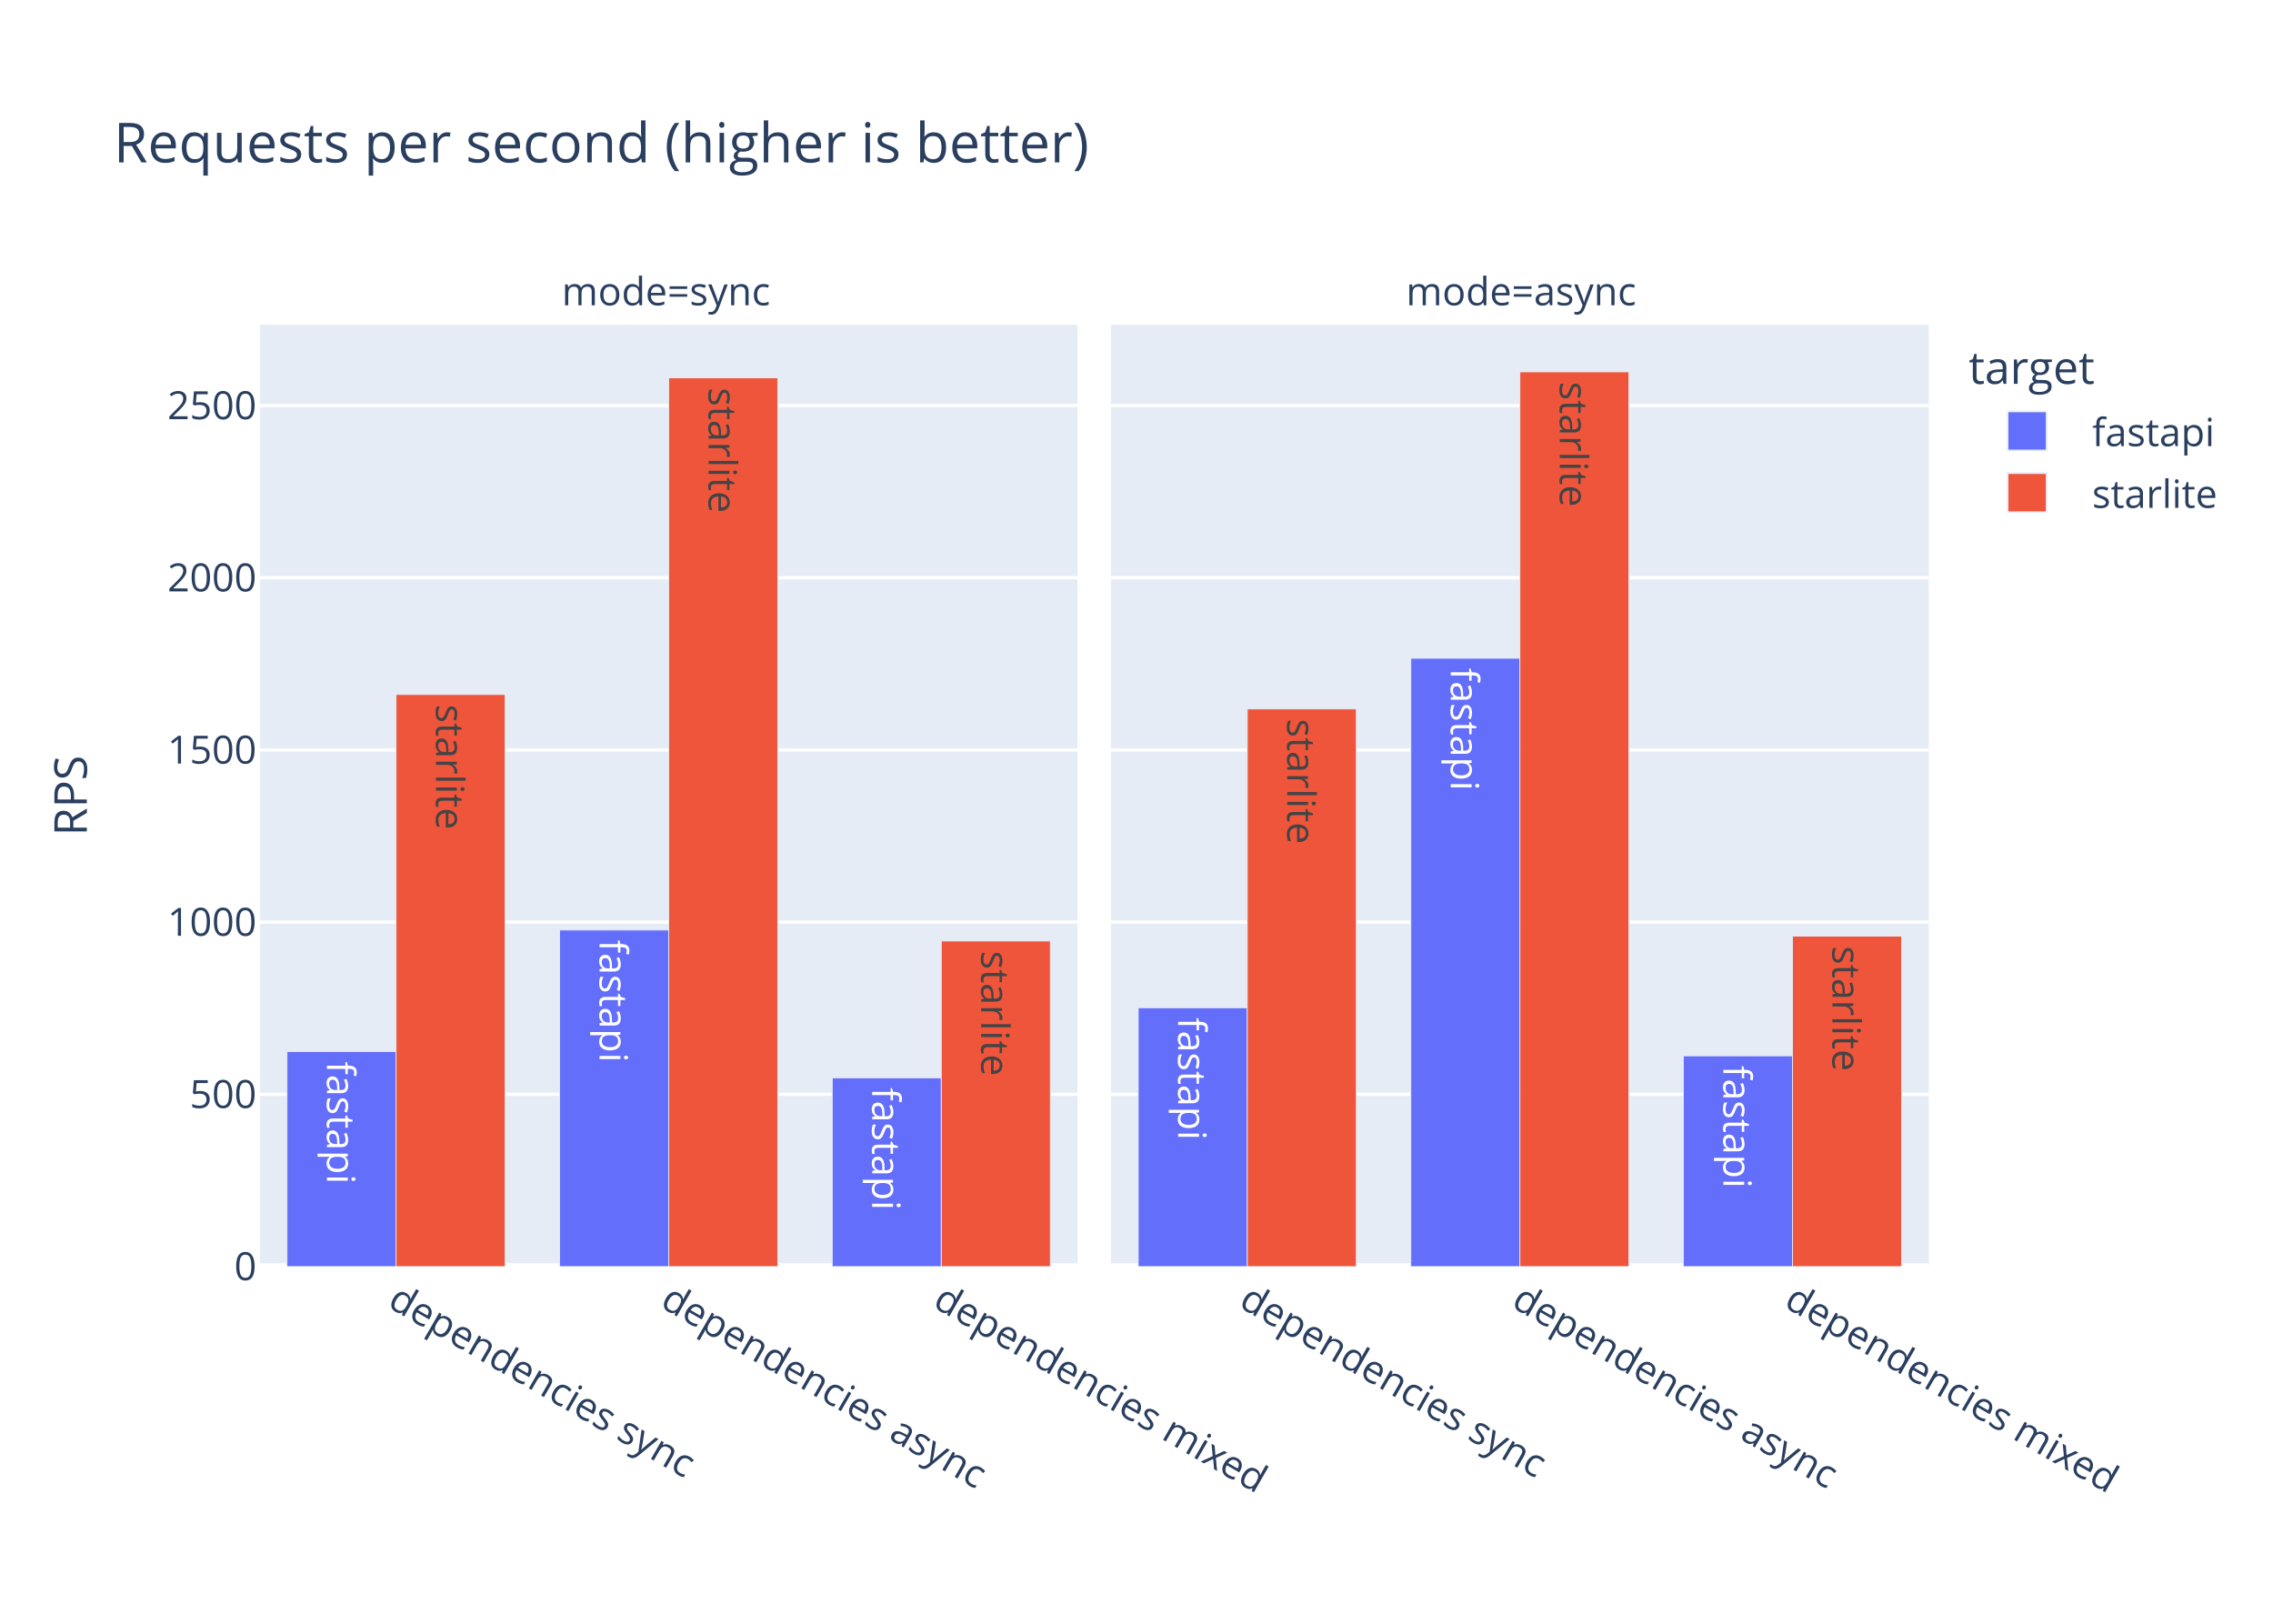
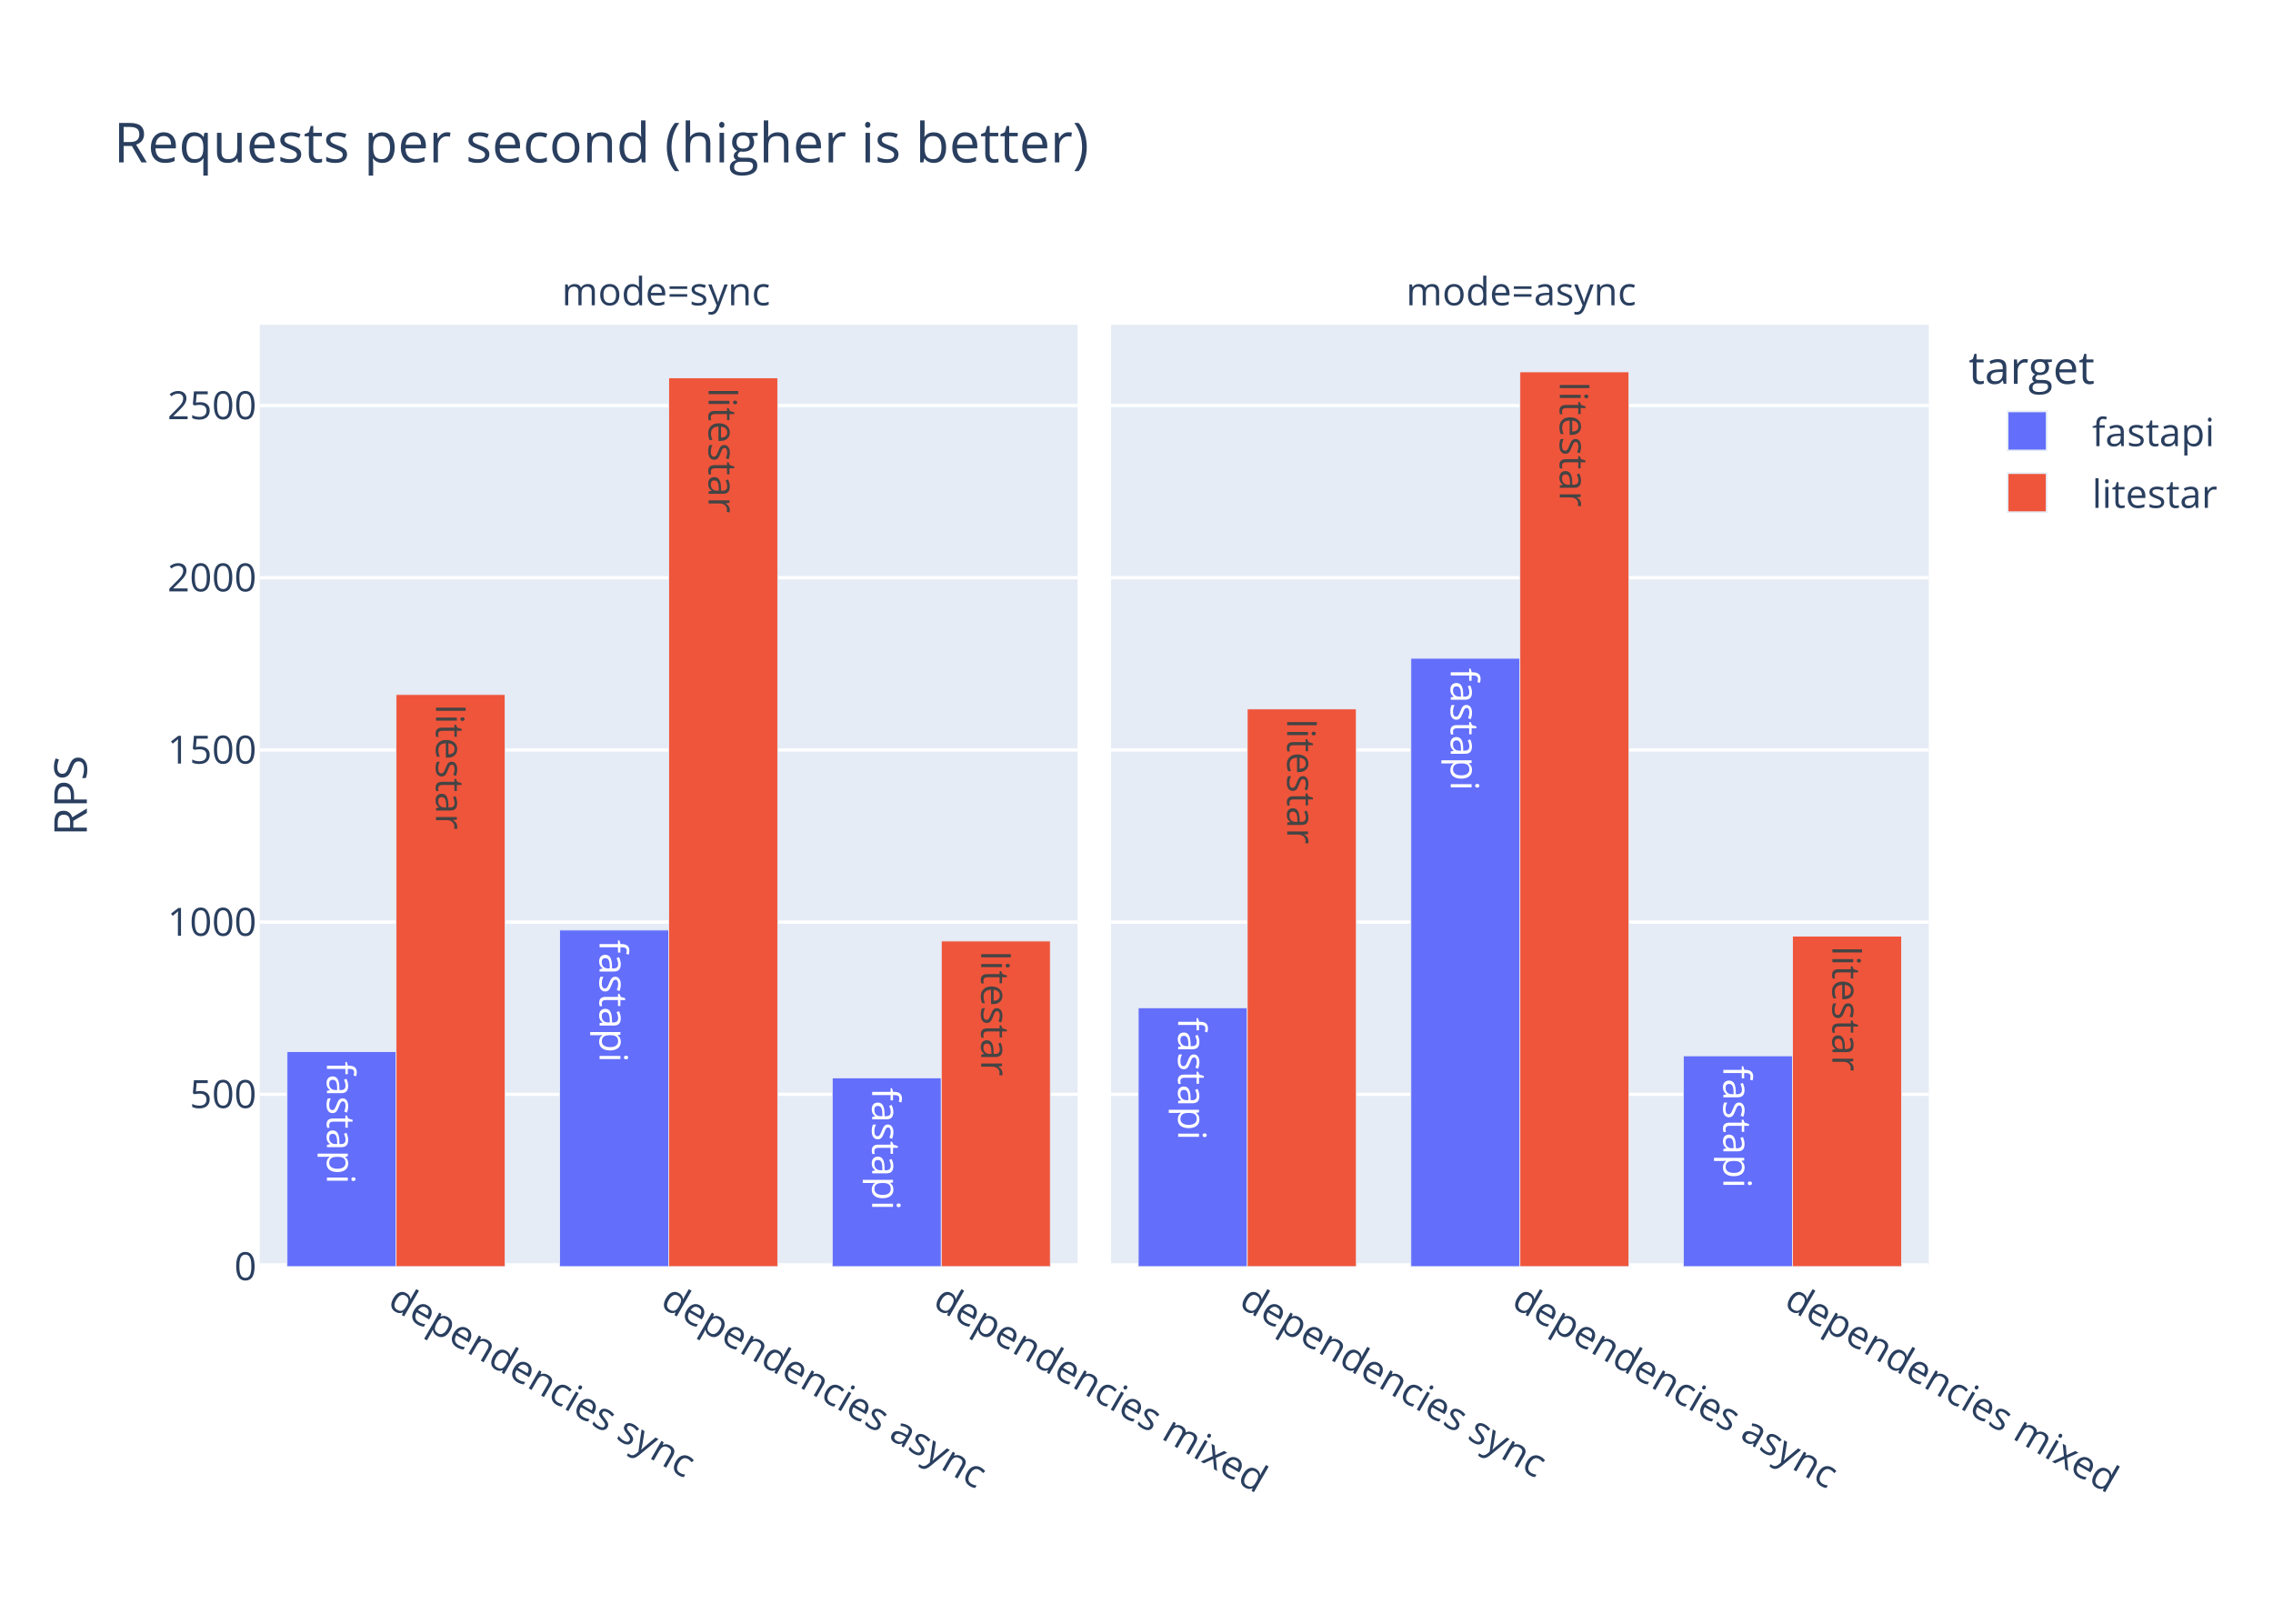
<svg xmlns="http://www.w3.org/2000/svg" class="main-svg" width="1400" height="1000" style="" viewBox="0 0 700 500">
  <rect x="0" y="0" width="700" height="500" style="fill: rgb(255, 255, 255); fill-opacity: 1;" />
  <defs id="defs-361416">
    <g class="clips">
      <clipPath id="clip361416xyplot" class="plotclip">
        <rect width="251.86" height="290" />
      </clipPath>
      <clipPath id="clip361416x2y2plot" class="plotclip">
        <rect width="251.86" height="290" />
      </clipPath>
      <clipPath class="axesclip" id="clip361416x">
        <rect x="80" y="0" width="251.86" height="500" />
      </clipPath>
      <clipPath class="axesclip" id="clip361416y">
        <rect x="0" y="100" width="700" height="290" />
      </clipPath>
      <clipPath class="axesclip" id="clip361416xy">
        <rect x="80" y="100" width="251.86" height="290" />
      </clipPath>
      <clipPath class="axesclip" id="clip361416y2">
        <rect x="0" y="100" width="700" height="290" />
      </clipPath>
      <clipPath class="axesclip" id="clip361416xy2">
        <rect x="80" y="100" width="251.86" height="290" />
      </clipPath>
      <clipPath class="axesclip" id="clip361416x2">
        <rect x="342.14" y="0" width="251.86" height="500" />
      </clipPath>
      <clipPath class="axesclip" id="clip361416x2y">
        <rect x="342.14" y="100" width="251.86" height="290" />
      </clipPath>
      <clipPath class="axesclip" id="clip361416x2y2">
        <rect x="342.14" y="100" width="251.86" height="290" />
      </clipPath>
    </g>
    <g class="gradients" />
    <g class="patterns" />
  </defs>
  <g class="bglayer">
    <rect class="bg" x="80" y="100" width="251.86" height="290" style="fill: rgb(229, 236, 246); fill-opacity: 1; stroke-width: 0;" />
    <rect class="bg" x="342.14" y="100" width="251.86" height="290" style="fill: rgb(229, 236, 246); fill-opacity: 1; stroke-width: 0;" />
  </g>
  <g class="layer-below">
    <g class="imagelayer" />
    <g class="shapelayer" />
  </g>
  <g class="cartesianlayer">
    <g class="subplot xy">
      <g class="layer-subplot">
        <g class="shapelayer" />
        <g class="imagelayer" />
      </g>
      <g class="minor-gridlayer">
        <g class="x" />
        <g class="y" />
      </g>
      <g class="gridlayer">
        <g class="x" />
        <g class="y">
          <path class="ygrid crisp" transform="translate(0,336.98)" d="M80,0h251.86" style="stroke: rgb(255, 255, 255); stroke-opacity: 1; stroke-width: 1px;" />
          <path class="ygrid crisp" transform="translate(0,283.95)" d="M80,0h251.86" style="stroke: rgb(255, 255, 255); stroke-opacity: 1; stroke-width: 1px;" />
          <path class="ygrid crisp" transform="translate(0,230.93)" d="M80,0h251.86" style="stroke: rgb(255, 255, 255); stroke-opacity: 1; stroke-width: 1px;" />
          <path class="ygrid crisp" transform="translate(0,177.9)" d="M80,0h251.86" style="stroke: rgb(255, 255, 255); stroke-opacity: 1; stroke-width: 1px;" />
          <path class="ygrid crisp" transform="translate(0,124.88)" d="M80,0h251.86" style="stroke: rgb(255, 255, 255); stroke-opacity: 1; stroke-width: 1px;" />
        </g>
      </g>
      <g class="zerolinelayer">
        <path class="yzl zl crisp" transform="translate(0,390)" d="M80,0h251.86" style="stroke: rgb(255, 255, 255); stroke-opacity: 1; stroke-width: 2px;" />
      </g>
      <path class="xlines-below" />
      <path class="ylines-below" />
      <g class="overlines-below" />
      <g class="xaxislayer-below" />
      <g class="yaxislayer-below" />
      <g class="overaxes-below" />
      <g class="plot" transform="translate(80,100)" clip-path="url(#clip361416xyplot)">
        <g class="barlayer mlayer">
          <g class="trace bars" style="opacity: 1;">
            <g class="points">
              <g class="point">
                <path d="M8.4,290V223.84H41.98V290Z" style="vector-effect: non-scaling-stroke; opacity: 1; stroke-width: 0.5px; fill: rgb(99, 110, 250); fill-opacity: 1; stroke: rgb(229, 236, 246); stroke-opacity: 1;" />
                <text class="bartext bartext-inside" text-anchor="middle" data-notex="1" x="0" y="0" style="font-family: 'Open Sans', verdana, arial, sans-serif; font-size: 12px; fill: rgb(255, 255, 255); fill-opacity: 1; white-space: pre;" transform="translate(25.19,250.2306)rotate(90 0 -4.5)">fastapi</text>
              </g>
              <g class="point">
                <path d="M92.35,290V186.39H125.93V290Z" style="vector-effect: non-scaling-stroke; opacity: 1; stroke-width: 0.5px; fill: rgb(99, 110, 250); fill-opacity: 1; stroke: rgb(229, 236, 246); stroke-opacity: 1;" />
                <text class="bartext bartext-inside" text-anchor="middle" data-notex="1" x="0" y="0" style="font-family: 'Open Sans', verdana, arial, sans-serif; font-size: 12px; fill: rgb(255, 255, 255); fill-opacity: 1; white-space: pre;" transform="translate(109.14,212.7806)rotate(90 0 -4.5)">fastapi</text>
              </g>
              <g class="point">
                <path d="M176.3,290V231.9H209.88V290Z" style="vector-effect: non-scaling-stroke; opacity: 1; stroke-width: 0.5px; fill: rgb(99, 110, 250); fill-opacity: 1; stroke: rgb(229, 236, 246); stroke-opacity: 1;" />
                <text class="bartext bartext-inside" text-anchor="middle" data-notex="1" x="0" y="0" style="font-family: 'Open Sans', verdana, arial, sans-serif; font-size: 12px; fill: rgb(255, 255, 255); fill-opacity: 1; white-space: pre;" transform="translate(193.09,258.2906)rotate(90 0 -4.5)">fastapi</text>
              </g>
            </g>
          </g>
          <g class="trace bars" style="opacity: 1;">
            <g class="points">
              <g class="point">
                <path d="M41.98,290V113.87H75.56V290Z" style="vector-effect: non-scaling-stroke; opacity: 1; stroke-width: 0.5px; fill: rgb(239, 85, 59); fill-opacity: 1; stroke: rgb(229, 236, 246); stroke-opacity: 1;" />
-                 <text class="bartext bartext-inside" text-anchor="middle" data-notex="1" x="0" y="0" style="font-family: 'Open Sans', verdana, arial, sans-serif; font-size: 12px; fill: rgb(68, 68, 68); fill-opacity: 1; white-space: pre;" transform="translate(58.63719,140.7997)rotate(90 0.1328125 -4.5)">starlite</text>
+                 <text class="bartext bartext-inside" text-anchor="middle" data-notex="1" x="0" y="0" style="font-family: 'Open Sans', verdana, arial, sans-serif; font-size: 12px; fill: rgb(68, 68, 68); fill-opacity: 1; white-space: pre;" transform="translate(58.63719,140.7997)rotate(90 0.1328125 -4.5)">litestar</text>
              </g>
              <g class="point">
                <path d="M125.93,290V16.35H159.51V290Z" style="vector-effect: non-scaling-stroke; opacity: 1; stroke-width: 0.5px; fill: rgb(239, 85, 59); fill-opacity: 1; stroke: rgb(229, 236, 246); stroke-opacity: 1;" />
-                 <text class="bartext bartext-inside" text-anchor="middle" data-notex="1" x="0" y="0" style="font-family: 'Open Sans', verdana, arial, sans-serif; font-size: 12px; fill: rgb(68, 68, 68); fill-opacity: 1; white-space: pre;" transform="translate(142.5872,43.27969)rotate(90 0.1328125 -4.5)">starlite</text>
+                 <text class="bartext bartext-inside" text-anchor="middle" data-notex="1" x="0" y="0" style="font-family: 'Open Sans', verdana, arial, sans-serif; font-size: 12px; fill: rgb(68, 68, 68); fill-opacity: 1; white-space: pre;" transform="translate(142.5872,43.27969)rotate(90 0.1328125 -4.5)">litestar</text>
              </g>
              <g class="point">
                <path d="M209.88,290V189.77H243.46V290Z" style="vector-effect: non-scaling-stroke; opacity: 1; stroke-width: 0.5px; fill: rgb(239, 85, 59); fill-opacity: 1; stroke: rgb(229, 236, 246); stroke-opacity: 1;" />
-                 <text class="bartext bartext-inside" text-anchor="middle" data-notex="1" x="0" y="0" style="font-family: 'Open Sans', verdana, arial, sans-serif; font-size: 12px; fill: rgb(68, 68, 68); fill-opacity: 1; white-space: pre;" transform="translate(226.5372,216.6997)rotate(90 0.1328125 -4.5)">starlite</text>
+                 <text class="bartext bartext-inside" text-anchor="middle" data-notex="1" x="0" y="0" style="font-family: 'Open Sans', verdana, arial, sans-serif; font-size: 12px; fill: rgb(68, 68, 68); fill-opacity: 1; white-space: pre;" transform="translate(226.5372,216.6997)rotate(90 0.1328125 -4.5)">litestar</text>
              </g>
            </g>
          </g>
        </g>
      </g>
      <g class="overplot" />
      <path class="xlines-above crisp" d="M0,0" style="fill: none;" />
      <path class="ylines-above crisp" d="M0,0" style="fill: none;" />
      <g class="overlines-above" />
      <g class="xaxislayer-above">
        <g class="xtick">
          <text text-anchor="start" x="0" y="403" transform="translate(121.98,0) rotate(30,0,397)" style="font-family: 'Open Sans', verdana, arial, sans-serif; font-size: 12px; fill: rgb(42, 63, 95); fill-opacity: 1; white-space: pre; opacity: 1;">dependencies sync</text>
        </g>
        <g class="xtick">
          <text text-anchor="start" x="0" y="403" transform="translate(205.93,0) rotate(30,0,397)" style="font-family: 'Open Sans', verdana, arial, sans-serif; font-size: 12px; fill: rgb(42, 63, 95); fill-opacity: 1; white-space: pre; opacity: 1;">dependencies async</text>
        </g>
        <g class="xtick">
          <text text-anchor="start" x="0" y="403" transform="translate(289.88,0) rotate(30,0,397)" style="font-family: 'Open Sans', verdana, arial, sans-serif; font-size: 12px; fill: rgb(42, 63, 95); fill-opacity: 1; white-space: pre; opacity: 1;">dependencies mixed</text>
        </g>
      </g>
      <g class="yaxislayer-above">
        <g class="ytick">
          <text text-anchor="end" x="79" y="4.2" transform="translate(0,390)" style="font-family: 'Open Sans', verdana, arial, sans-serif; font-size: 12px; fill: rgb(42, 63, 95); fill-opacity: 1; white-space: pre; opacity: 1;">0</text>
        </g>
        <g class="ytick">
          <text text-anchor="end" x="79" y="4.2" style="font-family: 'Open Sans', verdana, arial, sans-serif; font-size: 12px; fill: rgb(42, 63, 95); fill-opacity: 1; white-space: pre; opacity: 1;" transform="translate(0,336.98)">500</text>
        </g>
        <g class="ytick">
          <text text-anchor="end" x="79" y="4.2" style="font-family: 'Open Sans', verdana, arial, sans-serif; font-size: 12px; fill: rgb(42, 63, 95); fill-opacity: 1; white-space: pre; opacity: 1;" transform="translate(0,283.95)">1000</text>
        </g>
        <g class="ytick">
          <text text-anchor="end" x="79" y="4.2" style="font-family: 'Open Sans', verdana, arial, sans-serif; font-size: 12px; fill: rgb(42, 63, 95); fill-opacity: 1; white-space: pre; opacity: 1;" transform="translate(0,230.93)">1500</text>
        </g>
        <g class="ytick">
          <text text-anchor="end" x="79" y="4.2" style="font-family: 'Open Sans', verdana, arial, sans-serif; font-size: 12px; fill: rgb(42, 63, 95); fill-opacity: 1; white-space: pre; opacity: 1;" transform="translate(0,177.9)">2000</text>
        </g>
        <g class="ytick">
          <text text-anchor="end" x="79" y="4.2" style="font-family: 'Open Sans', verdana, arial, sans-serif; font-size: 12px; fill: rgb(42, 63, 95); fill-opacity: 1; white-space: pre; opacity: 1;" transform="translate(0,124.88)">2500</text>
        </g>
      </g>
      <g class="overaxes-above" />
    </g>
    <g class="subplot x2y2">
      <g class="layer-subplot">
        <g class="shapelayer" />
        <g class="imagelayer" />
      </g>
      <g class="minor-gridlayer">
        <g class="x2" />
        <g class="y2" />
      </g>
      <g class="gridlayer">
        <g class="x2" />
        <g class="y2">
          <path class="y2grid crisp" transform="translate(0,336.98)" d="M342.14,0h251.86" style="stroke: rgb(255, 255, 255); stroke-opacity: 1; stroke-width: 1px;" />
          <path class="y2grid crisp" transform="translate(0,283.95)" d="M342.14,0h251.86" style="stroke: rgb(255, 255, 255); stroke-opacity: 1; stroke-width: 1px;" />
          <path class="y2grid crisp" transform="translate(0,230.93)" d="M342.14,0h251.86" style="stroke: rgb(255, 255, 255); stroke-opacity: 1; stroke-width: 1px;" />
          <path class="y2grid crisp" transform="translate(0,177.9)" d="M342.14,0h251.86" style="stroke: rgb(255, 255, 255); stroke-opacity: 1; stroke-width: 1px;" />
          <path class="y2grid crisp" transform="translate(0,124.88)" d="M342.14,0h251.86" style="stroke: rgb(255, 255, 255); stroke-opacity: 1; stroke-width: 1px;" />
        </g>
      </g>
      <g class="zerolinelayer">
        <path class="y2zl zl crisp" transform="translate(0,390)" d="M342.14,0h251.86" style="stroke: rgb(255, 255, 255); stroke-opacity: 1; stroke-width: 2px;" />
      </g>
      <path class="xlines-below" />
      <path class="ylines-below" />
      <g class="overlines-below" />
      <g class="xaxislayer-below" />
      <g class="yaxislayer-below" />
      <g class="overaxes-below" />
      <g class="plot" transform="translate(342.14,100)" clip-path="url(#clip361416x2y2plot)">
        <g class="barlayer mlayer">
          <g class="trace bars" style="opacity: 1;">
            <g class="points">
              <g class="point">
                <path d="M8.4,290V210.32H41.98V290Z" style="vector-effect: non-scaling-stroke; opacity: 1; stroke-width: 0.5px; fill: rgb(99, 110, 250); fill-opacity: 1; stroke: rgb(229, 236, 246); stroke-opacity: 1;" />
                <text class="bartext bartext-inside" text-anchor="middle" data-notex="1" x="0" y="0" style="font-family: 'Open Sans', verdana, arial, sans-serif; font-size: 12px; fill: rgb(255, 255, 255); fill-opacity: 1; white-space: pre;" transform="translate(25.19,236.7106)rotate(90 0 -4.5)">fastapi</text>
              </g>
              <g class="point">
                <path d="M92.35,290V102.7H125.93V290Z" style="vector-effect: non-scaling-stroke; opacity: 1; stroke-width: 0.5px; fill: rgb(99, 110, 250); fill-opacity: 1; stroke: rgb(229, 236, 246); stroke-opacity: 1;" />
                <text class="bartext bartext-inside" text-anchor="middle" data-notex="1" x="0" y="0" style="font-family: 'Open Sans', verdana, arial, sans-serif; font-size: 12px; fill: rgb(255, 255, 255); fill-opacity: 1; white-space: pre;" transform="translate(109.14,129.0906)rotate(90 0 -4.5)">fastapi</text>
              </g>
              <g class="point">
                <path d="M176.3,290V225.12H209.88V290Z" style="vector-effect: non-scaling-stroke; opacity: 1; stroke-width: 0.5px; fill: rgb(99, 110, 250); fill-opacity: 1; stroke: rgb(229, 236, 246); stroke-opacity: 1;" />
                <text class="bartext bartext-inside" text-anchor="middle" data-notex="1" x="0" y="0" style="font-family: 'Open Sans', verdana, arial, sans-serif; font-size: 12px; fill: rgb(255, 255, 255); fill-opacity: 1; white-space: pre;" transform="translate(193.09,251.5106)rotate(90 0 -4.5)">fastapi</text>
              </g>
            </g>
          </g>
          <g class="trace bars" style="opacity: 1;">
            <g class="points">
              <g class="point">
                <path d="M41.98,290V118.32H75.56V290Z" style="vector-effect: non-scaling-stroke; opacity: 1; stroke-width: 0.5px; fill: rgb(239, 85, 59); fill-opacity: 1; stroke: rgb(229, 236, 246); stroke-opacity: 1;" />
-                 <text class="bartext bartext-inside" text-anchor="middle" data-notex="1" x="0" y="0" style="font-family: 'Open Sans', verdana, arial, sans-serif; font-size: 12px; fill: rgb(68, 68, 68); fill-opacity: 1; white-space: pre;" transform="translate(58.63719,145.2497)rotate(90 0.1328125 -4.5)">starlite</text>
+                 <text class="bartext bartext-inside" text-anchor="middle" data-notex="1" x="0" y="0" style="font-family: 'Open Sans', verdana, arial, sans-serif; font-size: 12px; fill: rgb(68, 68, 68); fill-opacity: 1; white-space: pre;" transform="translate(58.63719,145.2497)rotate(90 0.1328125 -4.5)">litestar</text>
              </g>
              <g class="point">
                <path d="M125.93,290V14.5H159.51V290Z" style="vector-effect: non-scaling-stroke; opacity: 1; stroke-width: 0.5px; fill: rgb(239, 85, 59); fill-opacity: 1; stroke: rgb(229, 236, 246); stroke-opacity: 1;" />
-                 <text class="bartext bartext-inside" text-anchor="middle" data-notex="1" x="0" y="0" style="font-family: 'Open Sans', verdana, arial, sans-serif; font-size: 12px; fill: rgb(68, 68, 68); fill-opacity: 1; white-space: pre;" transform="translate(142.5872,41.42969)rotate(90 0.1328125 -4.5)">starlite</text>
+                 <text class="bartext bartext-inside" text-anchor="middle" data-notex="1" x="0" y="0" style="font-family: 'Open Sans', verdana, arial, sans-serif; font-size: 12px; fill: rgb(68, 68, 68); fill-opacity: 1; white-space: pre;" transform="translate(142.5872,41.42969)rotate(90 0.1328125 -4.5)">litestar</text>
              </g>
              <g class="point">
                <path d="M209.88,290V188.27H243.46V290Z" style="vector-effect: non-scaling-stroke; opacity: 1; stroke-width: 0.5px; fill: rgb(239, 85, 59); fill-opacity: 1; stroke: rgb(229, 236, 246); stroke-opacity: 1;" />
-                 <text class="bartext bartext-inside" text-anchor="middle" data-notex="1" x="0" y="0" style="font-family: 'Open Sans', verdana, arial, sans-serif; font-size: 12px; fill: rgb(68, 68, 68); fill-opacity: 1; white-space: pre;" transform="translate(226.5372,215.1997)rotate(90 0.1328125 -4.5)">starlite</text>
+                 <text class="bartext bartext-inside" text-anchor="middle" data-notex="1" x="0" y="0" style="font-family: 'Open Sans', verdana, arial, sans-serif; font-size: 12px; fill: rgb(68, 68, 68); fill-opacity: 1; white-space: pre;" transform="translate(226.5372,215.1997)rotate(90 0.1328125 -4.5)">litestar</text>
              </g>
            </g>
          </g>
        </g>
      </g>
      <g class="overplot" />
      <path class="xlines-above crisp" d="M0,0" style="fill: none;" />
      <path class="ylines-above crisp" d="M0,0" style="fill: none;" />
      <g class="overlines-above" />
      <g class="xaxislayer-above">
        <g class="x2tick">
          <text text-anchor="start" x="0" y="403" transform="translate(384.12,0) rotate(30,0,397)" style="font-family: 'Open Sans', verdana, arial, sans-serif; font-size: 12px; fill: rgb(42, 63, 95); fill-opacity: 1; white-space: pre; opacity: 1;">dependencies sync</text>
        </g>
        <g class="x2tick">
          <text text-anchor="start" x="0" y="403" transform="translate(468.07,0) rotate(30,0,397)" style="font-family: 'Open Sans', verdana, arial, sans-serif; font-size: 12px; fill: rgb(42, 63, 95); fill-opacity: 1; white-space: pre; opacity: 1;">dependencies async</text>
        </g>
        <g class="x2tick">
          <text text-anchor="start" x="0" y="403" transform="translate(552.02,0) rotate(30,0,397)" style="font-family: 'Open Sans', verdana, arial, sans-serif; font-size: 12px; fill: rgb(42, 63, 95); fill-opacity: 1; white-space: pre; opacity: 1;">dependencies mixed</text>
        </g>
      </g>
      <g class="yaxislayer-above" />
      <g class="overaxes-above" />
    </g>
  </g>
  <g class="polarlayer" />
  <g class="smithlayer" />
  <g class="ternarylayer" />
  <g class="geolayer" />
  <g class="funnelarealayer" />
  <g class="pielayer" />
  <g class="iciclelayer" />
  <g class="treemaplayer" />
  <g class="sunburstlayer" />
  <g class="glimages" />
  <defs id="topdefs-361416">
    <g class="clips" />
    <clipPath id="legend361416">
      <rect width="84" height="67" x="0" y="0" />
    </clipPath>
  </defs>
  <g class="layer-above">
    <g class="imagelayer" />
    <g class="shapelayer" />
  </g>
  <g class="infolayer">
    <g class="legend" pointer-events="all" transform="translate(604.28,100)">
      <rect class="bg" shape-rendering="crispEdges" width="84" height="67" x="0" y="0" style="stroke: rgb(68, 68, 68); stroke-opacity: 1; fill: rgb(255, 255, 255); fill-opacity: 1; stroke-width: 0px;" />
      <g class="scrollbox" transform="" clip-path="url(#legend361416)">
        <text class="legendtitletext" text-anchor="start" x="2" y="18.2" style="font-family: 'Open Sans', verdana, arial, sans-serif; font-size: 14px; fill: rgb(42, 63, 95); fill-opacity: 1; white-space: pre;">target</text>
        <g class="groups" transform="">
          <g class="traces" transform="translate(0,32.7)" style="opacity: 1;">
            <text class="legendtext" text-anchor="start" x="40" y="4.68" style="font-family: 'Open Sans', verdana, arial, sans-serif; font-size: 12px; fill: rgb(42, 63, 95); fill-opacity: 1; white-space: pre;">fastapi</text>
            <g class="layers" style="opacity: 1;">
              <g class="legendfill" />
              <g class="legendlines" />
              <g class="legendsymbols">
                <g class="legendpoints">
                  <path class="legendundefined" d="M6,6H-6V-6H6Z" transform="translate(20,0)" style="stroke-width: 0.5px; fill: rgb(99, 110, 250); fill-opacity: 1; stroke: rgb(229, 236, 246); stroke-opacity: 1;" />
                </g>
              </g>
            </g>
            <rect class="legendtoggle" x="0" y="-9.5" width="78.844" height="19" style="fill: rgb(0, 0, 0); fill-opacity: 0;" />
          </g>
        </g>
        <g class="groups" transform="">
          <g class="traces" transform="translate(0,51.7)" style="opacity: 1;">
-             <text class="legendtext" text-anchor="start" x="40" y="4.68" style="font-family: 'Open Sans', verdana, arial, sans-serif; font-size: 12px; fill: rgb(42, 63, 95); fill-opacity: 1; white-space: pre;">starlite</text>
+             <text class="legendtext" text-anchor="start" x="40" y="4.68" style="font-family: 'Open Sans', verdana, arial, sans-serif; font-size: 12px; fill: rgb(42, 63, 95); fill-opacity: 1; white-space: pre;">litestar</text>
            <g class="layers" style="opacity: 1;">
              <g class="legendfill" />
              <g class="legendlines" />
              <g class="legendsymbols">
                <g class="legendpoints">
                  <path class="legendundefined" d="M6,6H-6V-6H6Z" transform="translate(20,0)" style="stroke-width: 0.5px; fill: rgb(239, 85, 59); fill-opacity: 1; stroke: rgb(229, 236, 246); stroke-opacity: 1;" />
                </g>
              </g>
            </g>
            <rect class="legendtoggle" x="0" y="-9.5" width="78.844" height="19" style="fill: rgb(0, 0, 0); fill-opacity: 0;" />
          </g>
        </g>
      </g>
      <rect class="scrollbar" rx="20" ry="3" width="0" height="0" x="0" y="0" style="fill: rgb(128, 139, 164); fill-opacity: 1;" />
    </g>
    <g class="g-gtitle">
      <text class="gtitle" x="35" y="50" text-anchor="start" dy="0em" style="font-family: 'Open Sans', verdana, arial, sans-serif; font-size: 17px; fill: rgb(42, 63, 95); opacity: 1; font-weight: normal; white-space: pre;">Requests per second (higher is better)</text>
    </g>
    <g class="g-xtitle" />
    <g class="g-x2title" />
    <g class="g-ytitle">
      <text class="ytitle" transform="rotate(-90,26.74688,245)" x="26.747" y="245" text-anchor="middle" style="font-family: 'Open Sans', verdana, arial, sans-serif; font-size: 14px; fill: rgb(42, 63, 95); opacity: 1; font-weight: normal; white-space: pre;">RPS</text>
    </g>
    <g class="g-y2title" />
    <g class="annotation" data-index="0" style="opacity: 1;">
      <g class="annotation-text-g" transform="rotate(0,205.93,89.5)">
        <g class="cursor-pointer" transform="translate(171,79)">
          <rect class="bg" x="0.5" y="0.5" width="68" height="20" style="stroke-width: 1px; stroke: rgb(0, 0, 0); stroke-opacity: 0; fill: rgb(0, 0, 0); fill-opacity: 0;" />
          <text class="annotation-text" text-anchor="middle" x="34.109" y="15" style="font-family: 'Open Sans', verdana, arial, sans-serif; font-size: 12px; fill: rgb(42, 63, 95); fill-opacity: 1; white-space: pre;">mode=sync</text>
        </g>
      </g>
    </g>
    <g class="annotation" data-index="1" style="opacity: 1;">
      <g class="annotation-text-g" transform="rotate(0,468.07,89.5)">
        <g class="cursor-pointer" transform="translate(431,79)">
          <rect class="bg" x="0.5" y="0.5" width="74" height="20" style="stroke-width: 1px; stroke: rgb(0, 0, 0); stroke-opacity: 0; fill: rgb(0, 0, 0); fill-opacity: 0;" />
          <text class="annotation-text" text-anchor="middle" x="37.453" y="15" style="font-family: 'Open Sans', verdana, arial, sans-serif; font-size: 12px; fill: rgb(42, 63, 95); fill-opacity: 1; white-space: pre;">mode=async</text>
        </g>
      </g>
    </g>
  </g>
</svg>
